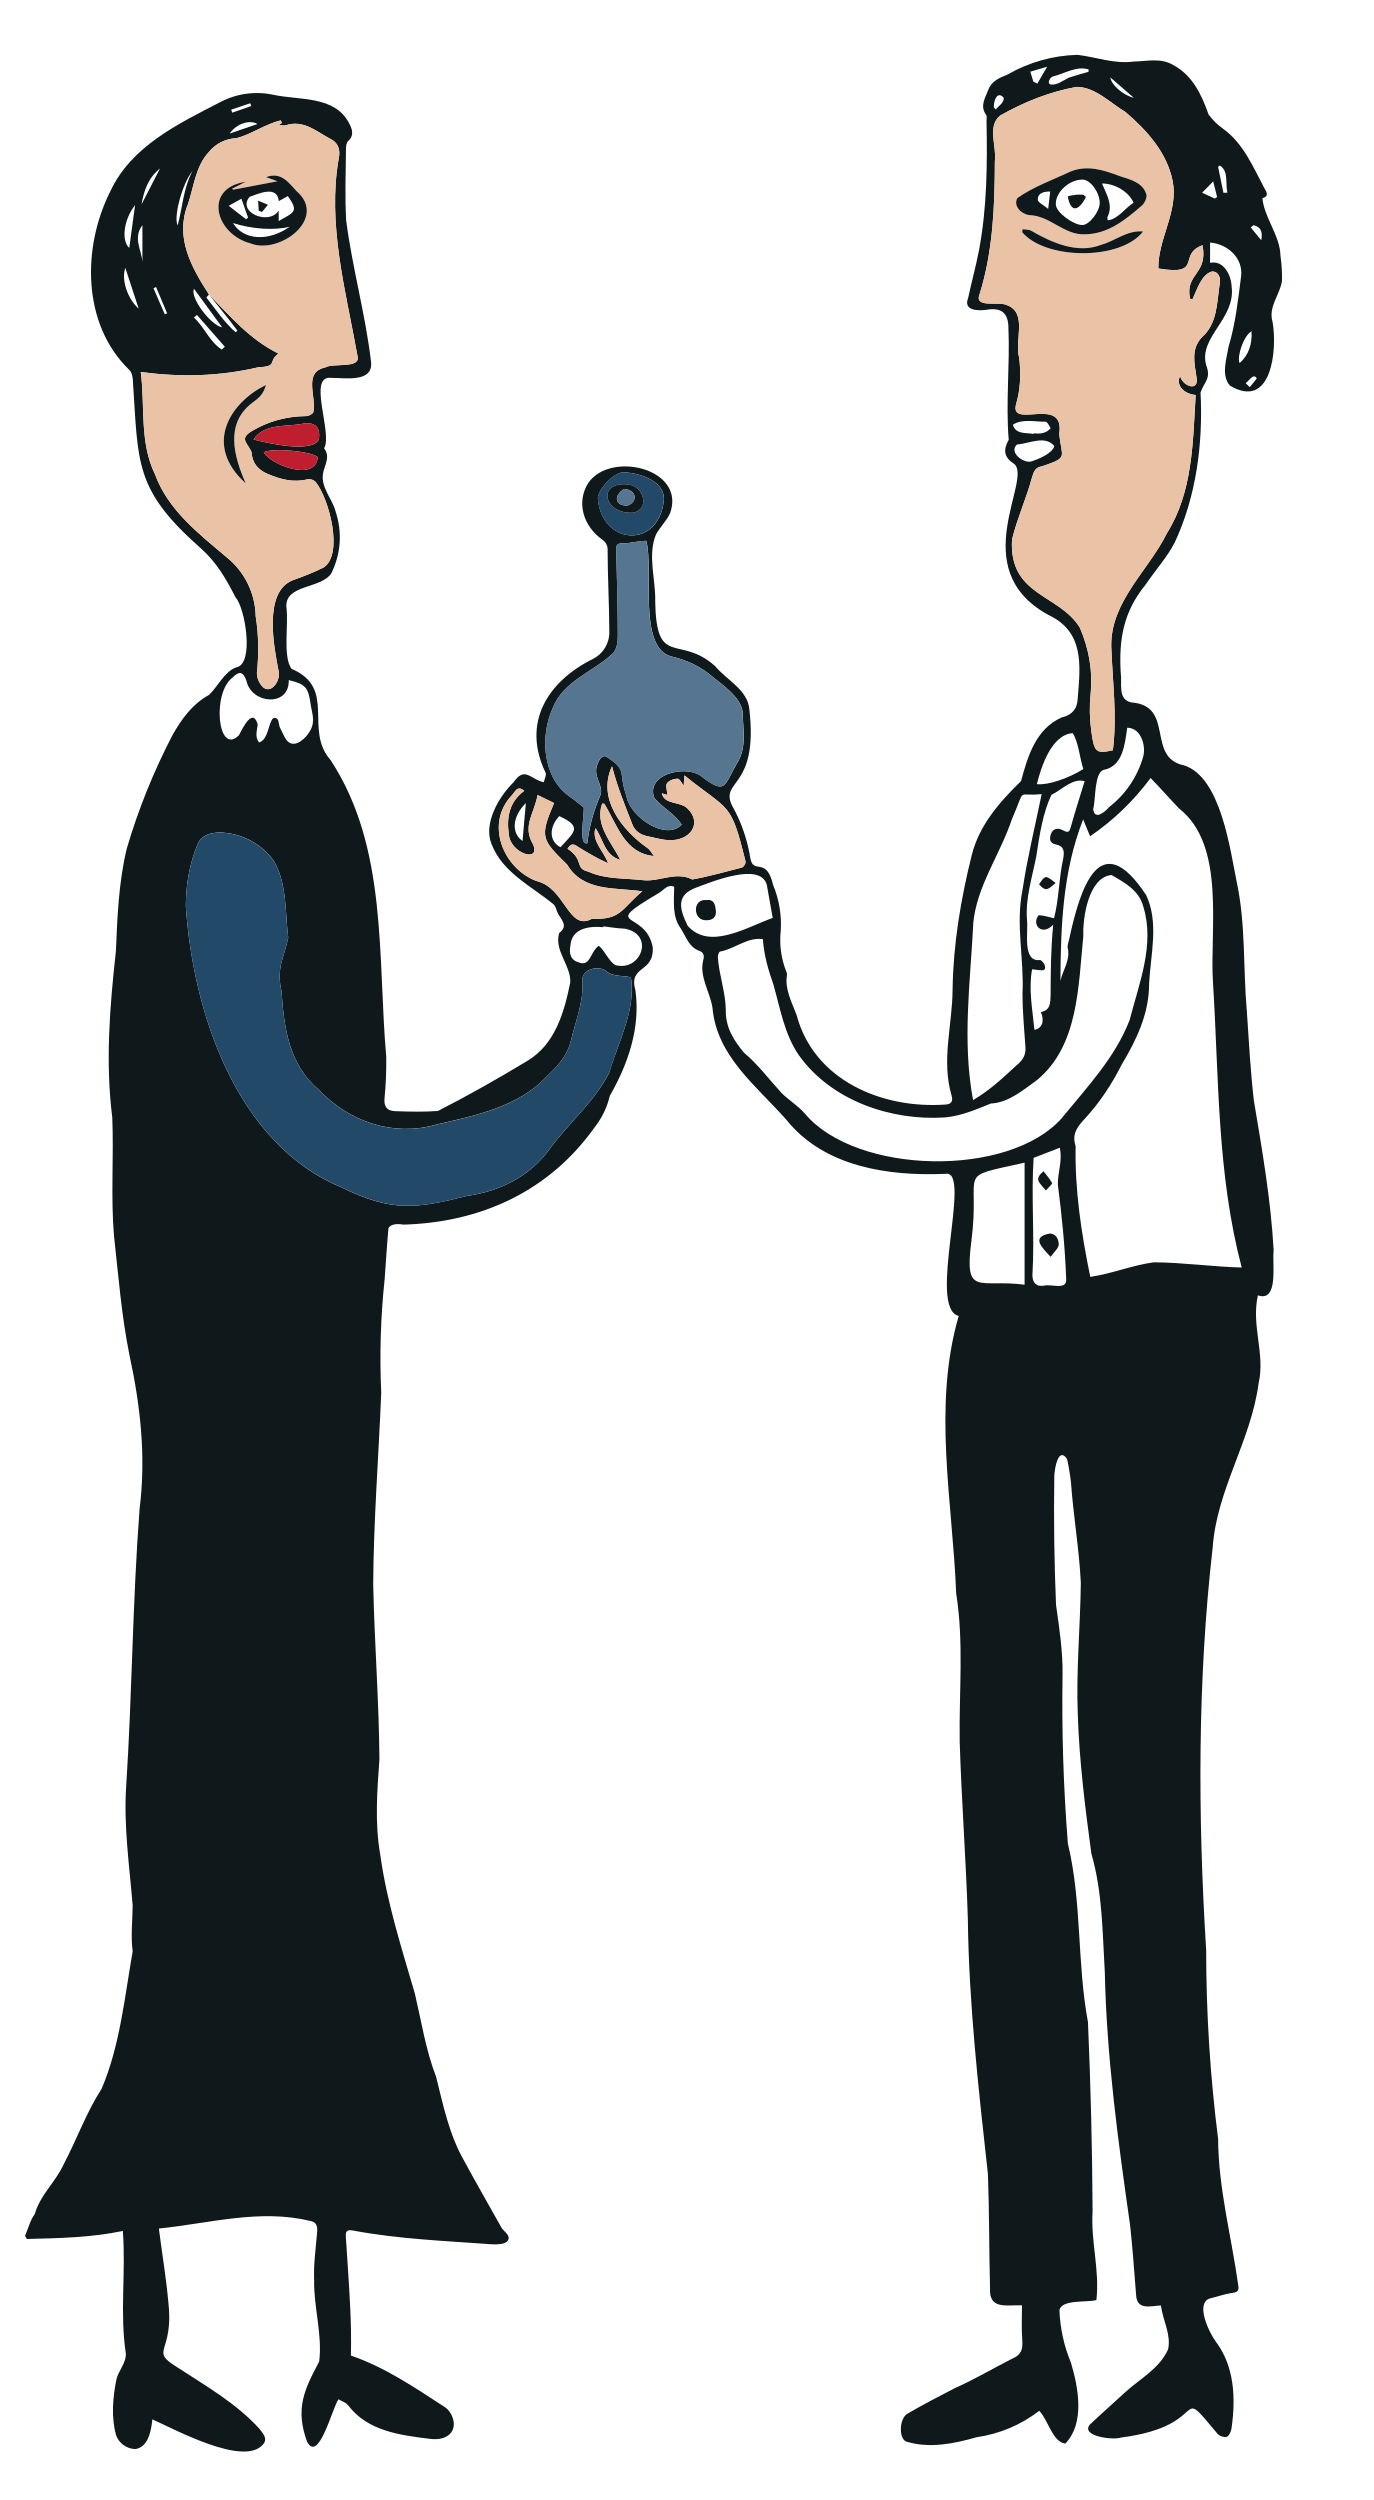
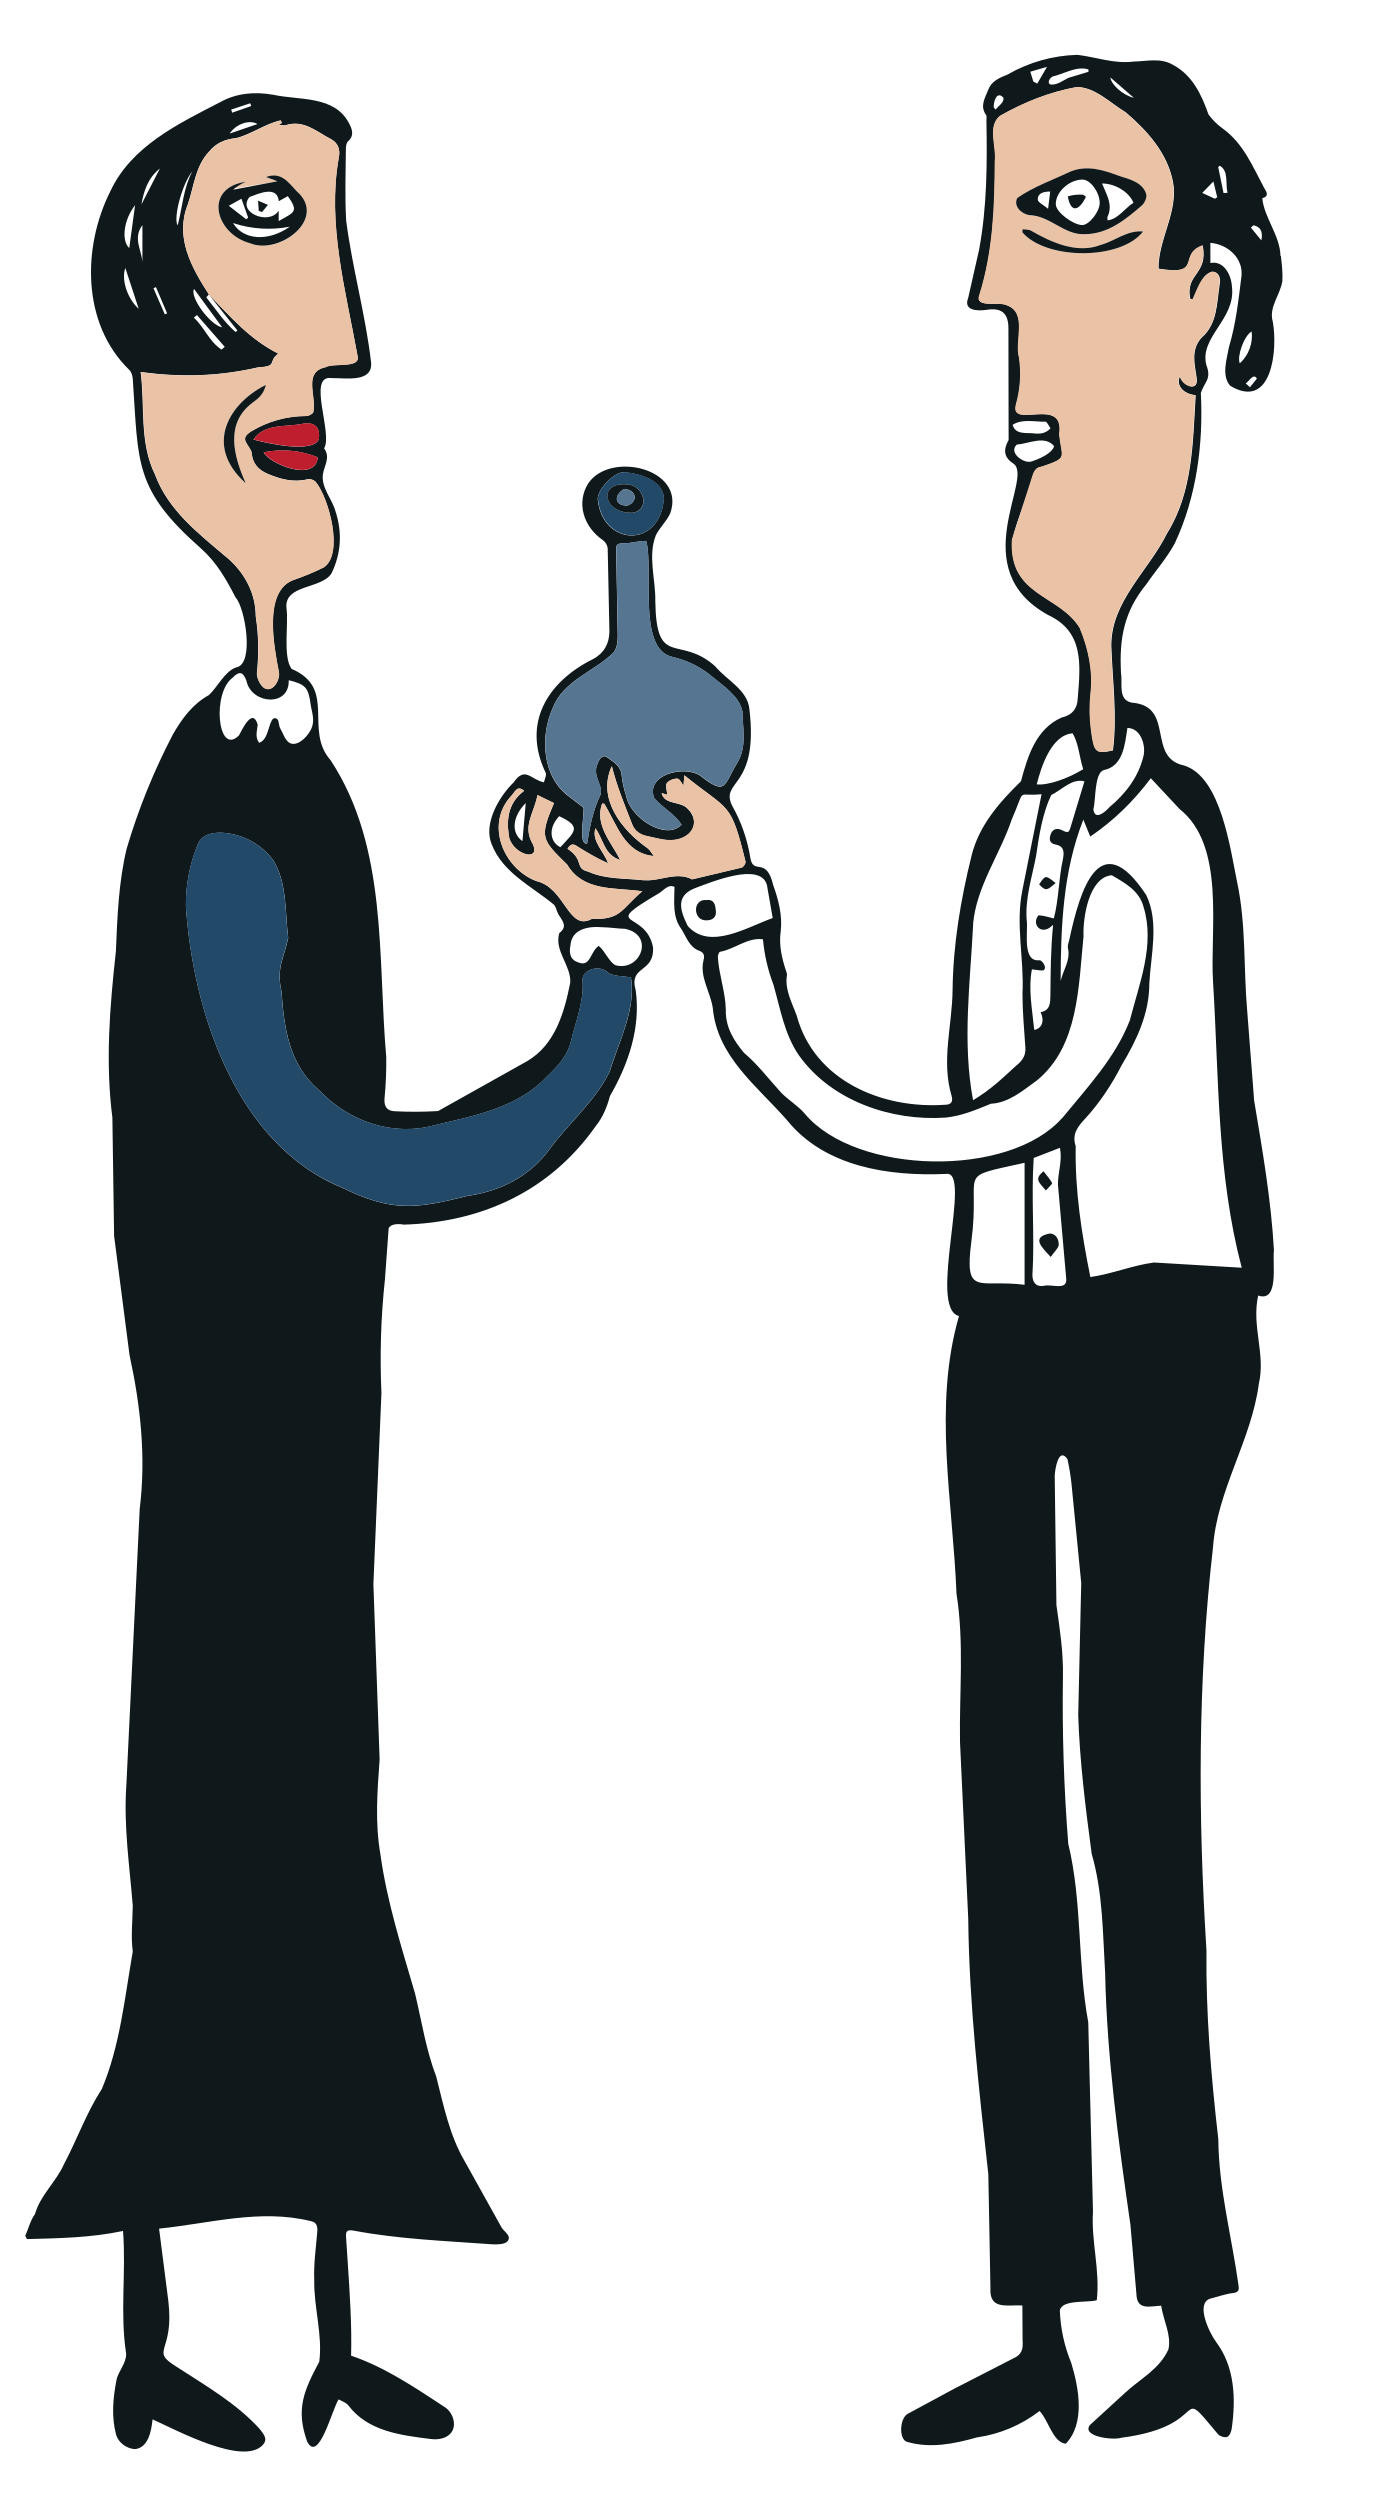
- <svg xmlns="http://www.w3.org/2000/svg" id="objects" viewBox="0 0 13.675 24.893">
-   <defs>
-     <style>.cls-1{fill:#eac3a7}.cls-2{fill:#be1e2d}.cls-3{fill:#234968}.cls-4{fill:#0f181b}.cls-5{fill:#567591}</style>
-   </defs>
-   <g id="iDyCHW.tif">
-     <path class="cls-4" d="M12.75 2.548c-.004-.203-.163-.382-.18-.575.078-.019.032-.075.02-.099-.115-.213-.206-.444-.414-.594a.62.62 0 0 1-.142-.14c-.069-.196-.16-.391-.353-.493-.124-.074-.263-.036-.394-.034-.192.026-.371-.045-.559-.067a1.47 1.47 0 0 0-.695.196c-.08.033-.16.064-.192.152-.03.08-.087.16-.022.25.01.013.004.038.004.058.008.43.006.859-.074 1.284-.03.162-.075.32-.109.481-.049.124.09.13.18.118.15-.026.221.03.221.181.016.37-.028.748.003 1.113-.058.102-.046.175.05.237.202.144-.492 1.045.341 1.505.362.168.324.497.296.833q-.005.155-.16.19c-.257.114-.338.387-.404.633-.214.209-.418.44-.492.741-.109.44-.184.885-.19 1.34-.003.353-.113.702-.01 1.05.018.063-.008.087-.059.09-.627.046-1.308-.237-1.483-.887-.047-.131-.121-.256-.097-.405.002-.013-.005-.027-.01-.04a.846.846 0 0 1-.052-.398 1.015 1.015 0 0 0-.076-.456c-.067-.289-.194-.1-.226-.263a1.573 1.573 0 0 0-.186-.534c-.114-.253.268-.163.175-.955-.017-.192-.228-.29-.341-.428-.358-.319-.585.027-.596-.645.006-.218-.078-.455.007-.663.04-.076.108-.138.142-.216.157-.444-.596-.622-.816-.298-.123.195-.047.435.146.567a.12.12 0 0 1 .047.08c0 .277.016.554.017.831a.295.295 0 0 1-.163.273c-.456.227-.71.64-.471 1.134.01.024-.012.062-.018.094-.137-.029-.187-.164-.303.002-.143.139-.303.411-.217.615.11.284.393.414.616.598.024.02.029.062.045.093.034.063.106.122.012.193-.053.177.119.322.11.493-.06.298-.151.618-.43.782-.287.174-.591.346-.887.497-.142.011-.286.007-.429.002-.077-.003-.112-.044-.103-.13a3.75 3.75 0 0 0 .017-.41c-.088-.988.018-2.085-.554-2.955-.27-.306.066-.715-.39-.91-.088-.124-.027-.45-.05-.61-.02-.234.347-.182.448-.342.097-.2.109-.41.04-.62-.034-.122-.142-.23-.125-.364.012-.087.08-.17.012-.26.09-.144-.174-.736.075-.7.131-.002.412.05.393-.156-.055-.474-.187-.939-.248-1.41-.014-.239-.004-.478-.002-.717 0-.025.005-.06.021-.075.067-.061.038-.126.007-.184-.146-.27-.492-.221-.75-.277a.782.782 0 0 0-.532.074c-.416.215-.882.437-1.091.884-.282.558-.286 1.322.187 1.781.021.018.032.058.035.09.057.84.009 1.097.678 1.687.154.136.254.307.345.488.096.101.19.666.008.697-.116.038-.187.197-.273.275-.165.091-.269.237-.358.391a6.32 6.32 0 0 0-.46 1.139c-.08.332-.094.68-.108 1.021-.061.554-.106 1.102-.036 1.657.016.392-.016.786.017 1.177.044.397.075.796.154 1.188.11.506.166 1.015.101 1.53-.07.917-.074 1.836-.133 2.753-.028.402.032.8.064 1.198-.002.152-.02.306 0 .456-.08.456-.127.942-.309 1.368-.153.236-.246.503-.378.752-.079.176-.235.306-.288.496-.047.063-.065.146-.097.217l.018.031c.322-.008.644-.014.956-.08.032.41-.032.814.03 1.221.005.095-.08.177-.096.267-.034.179-.05.36-.003.541a.21.21 0 0 0 .193.143c.128-.018.158-.178.17-.296.229.102.911.474 1.102.25.05-.059 0-.108-.034-.154-.23-.255-.538-.43-.824-.617-.281-.174-.023-.13-.086-.659-.022-.24-.063-.48-.093-.72.509-.052 1.006-.198 1.51-.075.059.01.07.053.066.108-.013.16-.037.322-.03.482-.005.269.084.545.05.81-.154.288-.237.472-.122.794.115.227.252-.33.314-.419.029.018.075.031.098.062.195.256.519.296.813.332.177.024.28-.08.221-.224a.204.204 0 0 0-.07-.09c-.296-.193-.604-.402-.938-.515.008-.31-.013-.611-.033-.919a42.32 42.32 0 0 0-.017-.257c-.004-.057.003-.083.077-.068.454.085.917.102 1.377.136.052.003.128 0 .154-.031.044-.055-.036-.093-.061-.139-.122-.22-.249-.437-.368-.659-.15-.26-.209-.553-.281-.84-.103-.266-.146-.55-.211-.827-.133-.457-.28-.912-.345-1.386-.055-.313-.031-.63-.008-.945-.004-.583-.05-1.165-.062-1.747.004-.635.054-1.269.08-1.903a7.44 7.44 0 0 1 .034-1.132c.013-.17.022-.339.038-.508.02-.045.1-.047.147-.036.781-.022 1.46-.336 1.914-.98a.793.793 0 0 0 .143-.303c.182-.316.307-.68.255-1.05-.072-.255.19-.167.172-.432-.074-.376-.542-.18.058-.535.05-.029.092-.095.156-.064-.001.15-.023.292.066.416.053.08.078.184.185.222.038.014.053.042.038.094-.041.162.068.316.092.471.043.486.437.777.738 1.119.376.468 1.015.561 1.584.536.268-.046-.188 1.338.13 1.415-.262.902-.061 1.845-.025 2.764.078.49.027.985.035 1.478.018.587.063 1.174.081 1.76.01.853.107 1.699.2 2.544.014.377.011.756.021 1.133-.013.221.167.166.318.173 0 .122-.006.235.003.347.006.087-.007.144-.097.182-.193.098-.381.21-.58.298-.157.081-.314.163-.467.252-.083.048-.088.257-.006.279.23.068.468.02.695-.045a1.33 1.33 0 0 0 .624-.263c.09.091.13.31.26.326.196-.204.13-.556.056-.804a1.51 1.51 0 0 1-.115-.523c.021-.112.274-.075.368-.102.034-.3-.057-.582-.038-.882a49.288 49.288 0 0 0-.046-1.886c-.11-.589-.059-1.192-.2-1.777a17.71 17.71 0 0 1-.053-1.674c.004-.237-.032-.47-.065-.703a22.476 22.476 0 0 1-.017-1.285c.002-.065.038-.297.127-.168.017.077.03.156.039.235.024.334.082.666.098.998-.005.439-.048.878-.03 1.317.015.462.073.922.135 1.38.112.386.11.788.134 1.186.018.842.132 1.676.251 2.509.026.23.041.463.06.694.006.16.138.116.247.11.022.154.104.292.072.437-.09.198-.284.294-.434.433-.115.107-.233.21-.348.319-.085.115.235.154.314.126.92-.118.517-.567.964-.033.02.02.066.034.09.025.022-.01.04-.051.045-.081.044-.3.03-.62-.156-.866-.065-.087-.208-.382-.059-.43.077-.018.152-.046.229-.056.059-.007.06-.037.053-.078-.068-.486-.197-.961-.2-1.454a14.946 14.946 0 0 1-.119-1.88c-.083-1.337-.087-2.68.065-4.01.04-.574.382-1.064.457-1.633.068-.296-.075-.572-.007-.877.211.072.14-.317.157-.449-.028-.501-.114-.996-.197-1.49-.034-.295-.05-.593-.07-.89-.038-.428-.01-.862-.1-1.284-.067-.325-.158-1.047-.525-1.164-.382-.078-.086-.594-.526-.627-.14-.03-.088-.193-.105-.297-.019-.342.03-.61.252-.881.094-.139.208-.265.285-.412.216-.462.284-.988.258-1.495.038-.112.108-.137.056-.274-.077-.277.293-.46.254-.778-.005-.126-.084-.268-.215-.24v-.202c.18.015.33.159.309.335-.03.236-.056.473-.125.703-.02.12-.076.283.013.386.415.249.475-.355.425-.635-.045-.148.074-.268.094-.408a1.502 1.502 0 0 0-.015-.248ZM11.29.974c-.106-.024-.226-.13-.234-.203l.234.203Zm-.808-.212c.117-.028.236-.108.357-.071v.024c-.067.02-.134.037-.2.06-.057.028-.108.073-.178.067-.041-.018-.003-.07.02-.08Zm-.055-.098-.098.169-.04-.021-.03-.098.168-.05Zm-.434.308c.01.048-.052.084-.078.118l-.019-.02c-.004-.057.03-.172.097-.098Zm.092 3.257c.095-.062.219-.028.326-.03.019 0 .034.042.051.065-.047.052-.103.058-.17.05v.007c-.08-.015-.177.007-.207-.092Zm.04.197c.123-.008.279-.096.373.015-.02.076-.16.131-.226.153-.076.025-.232-.088-.146-.168Zm.556 2.874c.06.095.067.237.106.358-.154.095-.356.163-.463.15.044-.176.146-.492.357-.508Zm-.171 1.107c.084.018.091.065.076.146-.043.19-.041.404-.091.59-.06-.013-.106-.029-.153-.03-.074.09.03.215.145.094-.025.262-.024.457-.026.705-.003.07 0 .149-.097.165.04.09.012.164-.064.177-.02-.205-.06-.41-.023-.603.044.005.079.012.112.01.047-.023-.01-.099-.033-.102-.182.024-.114-.293-.13-.4-.017-.22.053-.425.093-.636.03-.2.065-.43.15-.608.114-.058.21-.168.331-.137-.047.155-.094.3-.135.446-.018.066-.026.072-.088.04-.051-.025-.096-.01-.114.044-.013.041-.014.086.047.1Zm-.82.793c.033-.374.268-.69.385-1.041.146-.334.037-.224.297-.252-.065.319-.143.635-.191.956-.07.343.018.688 0 1.03 0 .18.018.36.03.54.004.08-.034.131-.094.179-.141.13-.255.239-.428.342-.109-.58-.028-1.17.002-1.754ZM5.953 4.96c.004-.094.168-.263.26-.258.187.012.424.102.396.294-.064.48-.622.424-.656-.035Zm-.448 2.087c.107-.27.405-.357.6-.544.036-.038.047-.11.047-.168 0-.27-.008-.542-.015-.813-.003-.113-.006-.112.112-.114.066-.008.114-.021.186-.023.078.275-.089 1.065.252 1.152.153.035.291.1.41.203.11.09.271.198.297.342.003.167.044.34-.044.5-.146.241-.112.346-.38.138-.162-.102-.544-.006-.454.227.08.094.206.16.272.264-.157.165-.513-.073-.55-.283a.95.95 0 0 1-.046-.207c-.007-.097-.084-.135-.143-.18-.044-.034-.079.013-.095.058-.061.13.055.208.027.314a1.684 1.684 0 0 0-.133.484c-.09.02-.03-.264-.035-.356-.036-.028-.086-.073-.142-.11-.271-.191-.295-.601-.166-.884Zm.076 1.389c-.112-.056-.118-.198-.012-.31.232.107.152.156.012.31Zm-.345-.44-.033.378c-.113-.078-.104-.241.033-.378ZM2.492 1.028l.01.028-.19.066-.01-.03.19-.064Zm.072.207-.277.095c.065-.097.197-.142.277-.095Zm-.647.467c-.09.168-.1.358-.147.542-.046-.072.043-.416.147-.542Zm-.324-.024-.184.358c.024-.136.065-.264.184-.358Zm.071 1.442a.683.683 0 0 0-.023.01l-.113-.26.026-.012.11.262Zm-.246-.879v.371c-.006-.122-.098-.24 0-.37Zm-.073-.199-.058.427c-.082-.075-.054-.285.058-.427Zm-.097.625.133.407c-.114-.102-.175-.293-.133-.407Zm1.01 2.883c-.281-.238-.582-.468-.715-.827-.156-.323-.097-.676-.142-1.019.403.054.782.044 1.172-.047.2-.009.09-.058.2-.136-.289-.144-.474-.365-.692-.588.094.12.193.236.283.36l-.018.015c-.114-.099-.197-.226-.29-.344-.002-.003.015-.02.024-.03l-.002-.003.003.002c-.175-.271-.342-.57-.21-.9.06-.177.075-.375.209-.52a.371.371 0 0 1 .272-.137c.148-.035.289-.142.444-.177l.011.025-.03.02c.027.002.049.01.066.004.183-.06.31.065.452.138.073.037.095.107.079.185-.118.661.07 1.327.186 1.975.033.128-.24.066-.32.112-.225.049-.088.285-.12.445-.002.016-.044.04-.069.04-.197.002-.378.05-.548.152-.127.079-.03.12.002.21.005.1.06.172.16.214.13.055.259.09.401.053.023-.006.064.01.079.03.13.162.278.712.08.847-.1.051-.205.091-.31.129-.296.116-.188.664-.14.909.02.08-.067.228-.155.157a.202.202 0 0 1-.062-.147c.02-.188.017-.373-.012-.56a.774.774 0 0 0-.287-.586Zm-.326-2.674.28.383c-.114-.019-.324-.3-.28-.383Zm.307.577c-.01.01-.021.018-.032.027-.123-.08-.171-.223-.276-.318l.03-.026.278.317Zm.285.923c.116-.17.335-.12.51-.161.112-.008.156.045.142.158-.064.145-.519.038-.652.003Zm.64.177c-.023.255-.481.066-.538-.05.096-.047.482-.008.539.05Zm-.845 2.19c.067-.066.103-.053.135.036.05.234.43.263.421-.007.169.04.195.076.217.234.012.088.05.17 0 .263-.05.094-.15.169-.215.123-.042-.03-.06-.093-.087-.142-.021-.036-.003-.112-.068-.1-.053.045-.046.214-.143.243-.043-.058-.02-.117-.013-.18-.05-.174-.151.04-.187.108-.213.212-.271-.429-.06-.577Zm3.75 3.932c-.145.293-.411.51-.602.774-.2.27-.49.412-.816.459-.522.132-.753.157-1.249-.084C2.35 11.39 1.92 10.07 1.85 9.02c.002-.21.035-.42.12-.619.042-.098.162-.125.295-.106a.684.684 0 0 1 .455.267c.14.224.118.52.15.776-.043.204-.12.298-.067.531.025.363.073.73.372.983.3.316.745.47 1.171.345.391-.091.82-.176 1.102-.483.106-.1.203-.206.236-.35.046-.194.126-.382.116-.587-.025-.124.17-.18.25-.096.058.04.149.034.232.049.051.326-.122.637-.214.944Zm.06-1.065c-.065-.033-.104-.142-.167-.193-.088.063-.082.214-.202.165-.074-.022-.097-.079-.08-.17.014-.16.167-.194.327-.18l.001-.008c.071.008.142.021.214.023.303.059.158.43-.093.363Zm-.238-.46c-.234.125-.262-.314-.551-.378-.329-.126-.512-.566-.246-.85.037-.04.056-.106.126-.047-.148.109-.178.262-.153.433.014.191.32.286.241.1-.109-.183.009-.3.045-.492l.164.08c-.146.342-.123.363.13.613.162.273.476.226.748.266-.214.181-.206.283-.504.275Zm.521-.385c-.186-.022-.38-.007-.554-.086-.142-.034-.035-.113-.207-.228.027-.042.052-.06.104-.019.1.061.19.115.3.164-.042-.122-.167-.222-.126-.35.08.114.09.27.248.317-.09-.18-.256-.348-.181-.561h.02c.13.209.202.495.496.522-.027-.034-.041-.065-.065-.08-.255-.179-.503-.494-.353-.814.054.21.125.378.201.574.028.077.088.11.16.124.104.02.204.059.315.024.145-.045.191-.185.082-.295-.068-.082-.235-.037-.262-.158l.056.017c-.003-.045-.021-.094-.005-.116.02-.028.07-.047.107-.046.022.001.042.048.06.07l.007-.103c.454.365.46.253.609.858.003.019-.02.056-.039.06-.161.04-.331.09-.492.118-.163-.082-.32.022-.481.008Zm.436.454c-.086-.172-.116-.308.084-.381.15-.055.636-.259.703-.029l.059.331c-.256.091-.629.325-.846.079Zm3.354 3.573c-.455-.059-.602.127-.53-.432.095-.733-.176-.626.53-.783v1.215Zm.19.01c-.087.012-.112-.044-.112-.106.024-.391-.014-.775.012-1.167l.261-.101c.027.133-.02.237-.02.365.04.312.072.626.083.942.009.12-.155.043-.225.068Zm.182-1.67c-.526.597-2.049.567-2.56-.044-.067-.078-.16-.133-.233-.206-.122-.133-.236-.286-.373-.4-.1-.12-.187-.254-.181-.43-.003-.173-.068-.347-.079-.52-.002-.02.011-.055.022-.057.145-.026.274-.146.426-.124.012.164.052.3.105.452.068.239.109.492.252.702.322.454.92.659 1.463.621.163-.017.304-.079.45-.138.177-.009.32-.133.459-.233.416-.343.411-.937.462-1.435-.008-.182.053-.588.281-.607.132.076.274.153.316.314.117.376-.042.764-.136 1.13-.144.373-.426.671-.674.974ZM11.74 8.05c.47.368.303 1.209.338 1.735.06.955.039 1.898.286 2.836-.296-.008-.58-.05-.874-.052-.215.028-.41.112-.634.145-.09-.44-.154-.862-.146-1.303-.04-.122.02-.194.09-.27.15-.162.269-.343.368-.539.149-.249.275-.511.274-.81.015-.29.1-.606-.03-.88-.465-.706-.66-.053-.766.44-.006.03-.02.061-.014.088.027.12-.048.217-.073.326.003-.546.023-1.09.226-1.607l.069.168c.233-.159.427-.346.603-.58.102.105.188.204.283.303Zm-.516-.804c.138.002.187.178.16.285a.969.969 0 0 1-.34.505c-.042.05-.147.136-.159.02.027-.093.008-.359.104-.39.195-.036.212-.264.235-.42Zm.847-4.543c.064 0 .087.064.074.125-.029.188-.022.397-.181.533-.108.12-.069.261-.05.396.028.153-.144.084-.163-.014-.044.084.025.177.155.19-.029.468-.028.962-.285 1.373-.185.376-.564.683-.556 1.13.012.342.06.694.016 1.034-.169.038-.187.02-.215-.193a1.532 1.532 0 0 1-.006-.373 1.309 1.309 0 0 0-.108-.655c-.207-.337-.708-.314-.675-.878.05-.207.143-.41.199-.616.016-.058.033-.104.1-.112.268-.092.195-.082.171-.323.06-.388-.494-.042-.43-.293.045-.153.05-.307.031-.466-.05-.17.091-.453-.13-.526-.073-.034-.316.033-.266-.1.136-.431.153-.882.154-1.331.02-.145-.079-.348.052-.453.237-.135.492-.237.761-.286.183-.001.337.16.488.25.215.184.413.405.47.688.059.3-.146.571-.143.87.451.076.187-.14.44-.232.056.295-.176.277-.125.532l.025.007c.045-.094.088-.251.197-.278Zm.025-.726-.126-.058.11-.113.039.156a.445.445 0 0 1-.023.015Zm.086-.057-.053-.258.015-.014c.094.052.054.18.078.27l-.04.002Zm.28 1.38c.006.128-.027.233-.119.316-.03-.066.042-.277.119-.317Zm-.018.555-.041-.04c.036-.022.077-.105.111-.047-.022.03-.046.058-.07.087Zm.115-1.462-.105-.128.027-.023c.063.015.096.053.078.15Z" />
-     <path class="cls-3" d="M6.068 10.675c-.144.293-.41.51-.601.773-.2.271-.49.412-.816.46-.522.132-.754.156-1.249-.085C2.35 11.39 1.92 10.07 1.85 9.021c.002-.21.035-.42.12-.62.042-.097.162-.124.295-.105a.684.684 0 0 1 .455.267c.14.224.118.52.15.776-.043.204-.12.298-.067.53.025.364.073.731.372.984.3.316.745.47 1.171.345.391-.091.82-.176 1.102-.484.106-.1.202-.205.236-.349.046-.194.126-.382.116-.588-.025-.123.17-.18.25-.095.058.04.148.033.232.049.05.326-.122.637-.214.944Z" />
-     <path class="cls-2" d="M3.165 4.553c-.024.255-.482.066-.54-.05.097-.047.483-.008.54.05ZM3.176 4.372c-.064.145-.519.039-.652.004.116-.17.335-.12.51-.161.112-.009.156.045.142.157Z" />
-     <path class="cls-3" d="M6.212 4.702c-.092-.005-.256.163-.26.259.034.459.592.514.656.035.028-.193-.21-.282-.396-.294Zm.091.403c-.294.017-.363-.313-.051-.281.165.017.22.25.051.281Z" />
-     <path class="cls-5" d="M7.349 7.582c-.146.241-.112.346-.38.138-.162-.102-.544-.006-.454.227.08.094.206.16.272.263-.157.166-.513-.073-.55-.282a.95.95 0 0 1-.046-.208c-.007-.096-.084-.134-.143-.18-.044-.034-.08.014-.095.058-.061.13.055.209.027.315a1.684 1.684 0 0 0-.133.484c-.09.019-.03-.265-.035-.356-.036-.028-.086-.073-.142-.11-.271-.191-.295-.601-.166-.884.107-.27.405-.357.6-.544.036-.038.047-.11.047-.168 0-.27-.008-.542-.015-.813-.003-.113-.006-.112.112-.114.066-.008.114-.022.186-.024.078.276-.089 1.066.252 1.153.153.035.291.1.41.203.11.09.27.198.297.342.003.167.044.34-.044.5Z" />
-     <path class="cls-1" d="M12.071 2.704c-.109.026-.153.183-.198.278l-.024-.008c-.05-.255.181-.237.124-.531-.252.092.012.307-.44.231-.002-.299.203-.57.143-.87-.056-.283-.254-.504-.47-.687-.15-.09-.304-.252-.487-.251-.269.049-.524.15-.762.286-.13.105-.031.308-.051.453-.002.45-.018.9-.154 1.332-.05.132.193.065.266.099.221.073.08.357.13.526.02.159.013.314-.032.466-.063.251.49-.095.431.293.023.24.097.232-.172.323-.067.008-.083.054-.1.112-.055.207-.148.409-.198.616-.034.564.468.541.675.878.087.207.133.432.108.655-.014.128-.01.249.006.373.028.214.046.231.215.193.044-.34-.004-.692-.016-1.034-.008-.447.37-.754.556-1.13.257-.411.256-.905.284-1.373-.13-.013-.198-.106-.154-.19.018.098.19.167.163.014-.019-.135-.058-.276.05-.396.158-.136.152-.345.18-.533.013-.06-.01-.124-.073-.125Zm-1.893-.392.004-.03c.03.005.065.002.088.017.204.118.458.23.69.14.146-.04.263-.149.422-.134-.223.29-.97.284-1.204.007Zm1.187-.26c-.162.14-.334.279-.564.281-.207.01-.343-.184-.553-.19-.086-.014-.16-.097-.118-.171.155-.11.357-.183.532-.265.166-.066.327-.013.485.046.105.032.235.065.267.183.008.033-.019.093-.049.115ZM3.24 3.658c.08-.046.353.016.32-.112-.116-.648-.304-1.314-.186-1.975.016-.078-.006-.148-.08-.186-.14-.073-.268-.197-.451-.137-.017.005-.039-.003-.066-.005l.03-.019-.011-.025c-.155.035-.296.141-.444.177a.371.371 0 0 0-.272.137c-.134.145-.148.343-.208.52-.133.33.034.629.209.9.218.223.404.444.691.588-.109.078 0 .127-.2.136-.389.09-.768.101-1.17.047.044.343-.015.696.141 1.018.133.36.434.59.716.828a.774.774 0 0 1 .287.587c.03.187.033.372.012.56a.202.202 0 0 0 .062.146c.088.072.176-.077.155-.157-.048-.244-.155-.792.14-.909.105-.037.21-.078.31-.128.198-.136.05-.686-.08-.848-.015-.02-.056-.036-.079-.03-.142.037-.272.002-.4-.052-.101-.042-.155-.114-.16-.214-.033-.09-.13-.132-.003-.21.17-.102.352-.15.549-.152.024 0 .067-.025.068-.04.033-.16-.104-.397.121-.445Zm-.731.356c-.27.206-.181.531-.062.798-.428-.384-.154-.804.2-.98-.026.097-.067.13-.138.182Zm-.02-1.592c-.346-.093-.468-.55-.042-.612l-.136.07a.105.105 0 0 1 .01.01l.442-.084-.114-.042c.151-.058.225.056.305.14.313.273-.177.639-.464.518ZM6.395 8.875c-.214.18-.206.283-.504.275-.234.125-.262-.314-.552-.378-.328-.127-.511-.567-.245-.85.037-.04.056-.106.126-.048-.148.11-.178.263-.154.434.015.19.322.286.242.1-.109-.183.009-.3.045-.492l.164.08c-.146.342-.123.363.13.613.162.272.476.225.748.266Z" />
-     <path class="cls-1" d="M7.424 8.579c.003.019-.02.056-.039.06-.161.04-.331.09-.492.118-.163-.082-.32.022-.481.008-.187-.022-.38-.007-.555-.086-.142-.034-.034-.114-.206-.228.026-.042.051-.06.104-.019.1.061.19.115.3.164-.043-.122-.167-.222-.126-.35.08.114.089.27.248.317-.09-.18-.256-.348-.182-.561h.022c.129.209.2.495.495.522-.027-.034-.042-.065-.066-.08-.255-.18-.503-.495-.352-.814.054.21.125.378.2.574.029.077.09.11.16.124.104.02.205.059.315.024.146-.045.192-.185.082-.295-.068-.082-.234-.037-.262-.158l.056.017c-.003-.045-.02-.094-.004-.116.02-.028.07-.047.106-.046.022 0 .042.048.06.07l.008-.103c.453.365.46.253.609.858Z" />
-     <path class="cls-4" d="M11.414 1.936c-.032-.118-.162-.15-.267-.183-.158-.06-.319-.112-.485-.046-.175.082-.377.155-.532.265-.042.074.032.157.118.17.21.006.346.2.553.191.23-.002.402-.142.564-.282.03-.022.058-.082.05-.115Zm-.978.143c-.044-.037-.103-.064-.103-.092 0-.066.06-.08.124-.08l-.02.172Zm.34.162c-.09-.002-.26-.125-.263-.205-.005-.12.13-.247.265-.248.078 0 .172.126.172.233 0 .086-.105.222-.175.22Zm.253-.047c0-.012-.006-.027 0-.036.057-.119-.012-.222-.056-.331.134 0 .27.087.314.192-.086.053-.154.164-.258.175Z" />
-     <path class="cls-4" d="M11.382 2.305c-.223.29-.97.284-1.204.007l.004-.03c.03.005.065.002.088.017.204.118.458.23.69.14.146-.04.263-.149.422-.134ZM2.954 1.904c-.08-.084-.154-.198-.305-.14l.114.041-.442.084a.118.118 0 0 0-.01-.01l.136-.069c-.426.062-.304.519.043.612.287.12.777-.245.464-.518Zm-.55.075.066.188-.02.016-.173-.134.127-.07Zm-.084.242c.186.06.412.076.566.036-.217.153-.464.134-.566-.036Zm.455-.02v-.104c-.097.152-.419.016-.29-.137.093-.033.275-.117.291.042.025-.013.049-.026.09-.05.112.158.063.16-.091.249ZM2.648 3.833c-.027.096-.068.128-.139.18-.27.207-.181.532-.062.8-.428-.385-.154-.805.2-.98ZM10.51 8.793c-.082.07-.095.086-.164.013.061-.093.065-.095.165-.013ZM7.034 8.962c.08-.01.088.053.094.105.007.063-.03.097-.094.096-.136.008-.143-.216 0-.201ZM10.462 12.515c-.092-.098-.198-.199-.006-.233.064.005.086.063.086.11 0 .034-.041.067-.08.123ZM10.414 11.854c-.073-.088-.117-.11-.024-.192.03.039.063.076.086.118.004.008-.03.037-.062.074ZM6.252 4.824c-.312-.032-.243.298.051.281.169-.03.114-.265-.051-.281Zm-.005.21c-.126.004-.14-.099-.033-.165.131.008.137.132.033.165Z" />
-     <path class="cls-5" d="M6.247 5.034c-.126.004-.14-.099-.033-.165.131.008.137.132.033.165Z" />
-     <path class="cls-4" d="M10.813 1.96c-.065.134-.15.172-.181-.005a.43.43 0 0 1 .155-.016l.026.021ZM2.576 2.099l-.006-.101.098.041-.059.072-.033-.013Z" />
+ <svg xmlns="http://www.w3.org/2000/svg" viewBox="0 0 13.675 24.893">
+   <path d="M12.75 2.548c-.004-.203-.164-.382-.181-.575.079-.019.033-.075.02-.099-.115-.213-.206-.444-.414-.594a.62.62 0 0 1-.142-.141c-.069-.196-.16-.391-.353-.493-.124-.074-.262-.035-.393-.033-.193.025-.372-.045-.559-.067a1.47 1.47 0 0 0-.695.196c-.081.033-.16.064-.193.152-.03.08-.086.159-.022.25.01.013.004.038.004.058.008.431.006.859-.073 1.285l-.109.481c-.049.124.089.13.179.118.15-.026.222.03.222.182l.002 1.113c-.057.102-.046.175.05.237.202.144-.491 1.045.342 1.505.362.168.323.497.296.833q-.006.155-.161.189c-.256.114-.338.387-.404.634-.214.209-.418.44-.492.741-.109.441-.184.886-.189 1.341-.004.352-.114.701-.01 1.05.018.063-.008.087-.059.089-.628.046-1.308-.237-1.483-.887-.047-.131-.121-.256-.097-.405.002-.012-.005-.027-.009-.04-.043-.13-.073-.259-.053-.398.018-.154-.023-.313-.075-.456-.067-.289-.194-.101-.226-.263-.03-.189-.091-.368-.186-.534-.114-.253.269-.164.175-.955-.017-.193-.229-.291-.341-.428-.358-.319-.585.027-.596-.645.005-.218-.078-.455.007-.663.04-.076.108-.139.142-.216.157-.444-.596-.622-.816-.298-.123.195-.048.435.146.567a.12.12 0 0 1 .047.08l.017.831c-.002.116-.05.212-.162.272-.457.227-.71.641-.472 1.134.01.025-.011.062-.018.094-.136-.029-.186-.164-.303.002-.143.139-.303.411-.217.615.111.284.393.414.616.598.024.02.029.062.045.093.034.063.105.122.012.193-.053.177.119.322.109.493-.059.299-.15.618-.429.782l-.887.497a3.88 3.88 0 0 1-.429.002c-.077-.002-.112-.044-.104-.13a3.75 3.75 0 0 0 .017-.409c-.087-.988.018-2.086-.554-2.956-.27-.305.067-.715-.389-.91-.089-.124-.027-.449-.051-.609-.019-.234.348-.183.449-.342.097-.2.108-.41.039-.62-.034-.123-.142-.231-.125-.365.012-.086.079-.169.012-.26.091-.144-.174-.736.075-.699.131-.003.412.05.393-.156-.055-.474-.187-.939-.248-1.411-.014-.238-.005-.477-.003-.716 0-.025.005-.06.022-.075.067-.061.038-.126.007-.184C3.327.95 2.981 1 2.723.944c-.187-.033-.367-.018-.532.074-.416.215-.882.437-1.091.884-.282.558-.286 1.322.187 1.781.021.018.032.058.035.089.058.841.009 1.098.678 1.688.154.136.253.308.345.488.096.101.191.666.008.697-.116.038-.187.198-.273.276-.165.091-.269.237-.358.391a6.32 6.32 0 0 0-.461 1.139c-.08.332-.093.681-.107 1.021-.061.554-.106 1.102-.035 1.657l.017 1.177.154 1.188c.11.506.165 1.015.101 1.531l-.133 2.753c-.028.402.032.799.064 1.198-.002.152-.02.306 0 .456-.08.456-.127.942-.308 1.368-.153.236-.246.503-.378.751-.078.176-.235.306-.288.496-.047.063-.065.146-.097.217l.018.031c.322-.008.644-.014.956-.081.032.412-.032.815.031 1.222.004.095-.081.177-.097.266-.034.179-.051.36-.003.541.02.075.106.143.193.143.128-.018.158-.178.17-.296.229.102.911.474 1.102.25.049-.059-.001-.108-.035-.154-.231-.255-.538-.431-.824-.617-.281-.174-.023-.13-.086-.659l-.092-.719c.508-.052 1.005-.199 1.51-.075.058.01.07.052.065.107-.013.161-.037.322-.03.482-.005.269.085.545.05.811-.153.288-.236.471-.121.794.115.227.252-.331.314-.419.029.017.075.031.098.062.194.255.518.295.813.332.176.024.279-.081.221-.225-.014-.034-.041-.069-.071-.089-.295-.194-.604-.403-.937-.515.008-.31-.013-.612-.033-.919l-.017-.258c-.004-.057.003-.082.077-.068.454.086.918.102 1.377.136.053.003.129.001.154-.031.044-.055-.036-.093-.061-.139l-.367-.659c-.151-.259-.209-.553-.282-.84-.102-.266-.145-.55-.211-.827-.133-.457-.28-.913-.345-1.386-.055-.314-.031-.631-.008-.945l-.062-1.747.08-1.903a7.44 7.44 0 0 1 .035-1.132l.037-.508c.02-.045.101-.047.148-.036.781-.022 1.46-.336 1.913-.98.072-.089.114-.194.143-.302.183-.316.307-.68.256-1.051-.072-.254.189-.166.172-.431-.075-.376-.542-.18.058-.535.05-.029.092-.095.156-.064-.001.149-.023.292.066.416.053.08.078.184.185.222.037.014.053.042.038.093-.041.162.068.316.092.472.043.486.438.776.738 1.118.376.468 1.015.562 1.585.537.268-.046-.188 1.338.129 1.415-.261.902-.061 1.845-.025 2.764.078.49.027.985.035 1.478l.082 1.76c.009.852.107 1.698.2 2.544l.021 1.133c-.013.221.167.165.318.173l.002.347c.007.087-.007.144-.096.182l-.581.298-.467.252c-.083.048-.088.257-.006.279.231.068.468.02.695-.044a1.33 1.33 0 0 0 .624-.263c.09.091.129.309.261.326.196-.204.13-.556.055-.804a1.51 1.51 0 0 1-.114-.523c.021-.112.274-.075.368-.102.034-.301-.057-.582-.038-.882l-.047-1.886c-.109-.589-.058-1.192-.199-1.777a17.71 17.71 0 0 1-.053-1.674c.004-.237-.032-.47-.065-.703l-.017-1.285c.002-.065.038-.296.127-.168a2.34 2.34 0 0 1 .039.235l.098.998-.03 1.317c.015.462.073.922.134 1.379.112.387.11.788.134 1.187.018.842.132 1.676.252 2.508l.06.695c.006.16.138.115.246.11.023.153.104.291.072.436-.09.199-.284.294-.434.434l-.348.319c-.085.115.234.154.314.126.921-.118.517-.567.964-.033.019.02.066.034.089.025s.041-.051.045-.081c.044-.3.03-.62-.156-.866-.065-.087-.207-.382-.058-.43.077-.019.152-.047.229-.056.059-.007.06-.038.053-.078-.068-.486-.197-.962-.201-1.454-.072-.626-.125-1.25-.118-1.881-.084-1.336-.088-2.679.065-4.01.041-.574.382-1.064.457-1.633.068-.296-.075-.572-.007-.876.211.071.14-.318.157-.449-.028-.501-.114-.996-.197-1.49l-.069-.89c-.038-.428-.01-.861-.1-1.284-.068-.325-.159-1.047-.526-1.164-.382-.078-.086-.594-.526-.627-.139-.03-.087-.192-.105-.297-.018-.342.03-.61.252-.881.094-.138.208-.265.285-.411.216-.462.284-.989.258-1.495.038-.112.108-.137.056-.274-.077-.277.292-.46.254-.778-.005-.126-.084-.268-.215-.241v-.201c.179.015.331.159.309.335-.029.236-.055.473-.124.703-.021.119-.077.283.012.385.415.249.475-.355.425-.635-.044-.148.074-.268.095-.408.004-.082-.005-.166-.015-.248zM11.29.974c-.106-.024-.226-.13-.234-.203l.234.203zm-.809-.212c.117-.027.236-.107.357-.071v.024l-.199.06c-.057.028-.109.072-.178.067-.042-.017-.004-.069.02-.08zm-.055-.098l-.098.169-.039-.021-.03-.098.168-.049zm-.435.309c.01.048-.052.083-.077.118l-.019-.021c-.004-.056.03-.171.096-.097zm.092 3.257c.095-.062.219-.029.326-.031.018.001.034.043.051.066-.047.051-.103.058-.169.05-.082-.008-.178.014-.208-.084zm.041.197c.122-.009.278-.096.372.015-.02.076-.159.132-.226.153-.076.025-.232-.088-.146-.168zm.555 2.874c.061.095.067.237.107.358-.154.095-.356.164-.463.151.044-.176.146-.492.357-.508zm-.171 1.107c.084.018.091.065.076.146-.043.191-.041.405-.091.591-.059-.014-.106-.03-.153-.031-.074.09.031.214.146.094-.025.262-.024.457-.027.705-.002.07 0 .149-.097.165.041.089.012.164-.064.177-.02-.205-.061-.409-.023-.603.044.005.078.012.112.011.047-.024-.01-.1-.034-.102-.181.024-.113-.293-.13-.4-.017-.219.053-.425.093-.636.029-.201.065-.43.151-.608.113-.058.209-.169.331-.137l-.135.446c-.019.066-.026.072-.089.04-.051-.025-.095-.011-.113.044-.014.041-.015.086.047.099zm-.819.793c.033-.374.267-.69.385-1.041.146-.334.036-.224.297-.252l-.191.956c-.07.343.019.688.001 1.029 0 .18.017.36.029.54.005.08-.033.132-.093.179-.141.13-.254.239-.428.343-.109-.579-.028-1.17.001-1.754zM5.952 4.961c.004-.095.167-.264.259-.258.187.012.424.101.396.294-.064.479-.622.424-.656-.035zm-.448 2.087c.107-.271.404-.357.6-.545.036-.037.047-.11.047-.167l-.015-.813c-.003-.113-.006-.112.112-.114.066-.008.114-.021.186-.023.077.276-.089 1.065.252 1.153.153.035.291.1.41.203.11.09.27.198.296.342.003.167.045.341-.044.5-.146.241-.112.346-.38.137-.161-.102-.543-.006-.454.227.081.094.207.16.272.264-.157.165-.513-.073-.55-.283a.95.95 0 0 1-.046-.207c-.007-.097-.084-.135-.143-.18-.044-.034-.079.014-.095.058-.061.13.055.209.027.314-.075.154-.106.316-.133.485-.09.019-.03-.265-.035-.356l-.142-.109c-.271-.192-.295-.602-.165-.885zm.076 1.388c-.112-.056-.118-.198-.012-.309.231.107.152.155.012.309zm-.345-.44l-.033.379c-.113-.078-.104-.242.033-.379zM2.492 1.028l.009.028-.189.066-.01-.031.191-.063zm.072.207l-.277.095c.064-.097.197-.142.277-.095zm-.647.467c-.091.169-.1.358-.148.543-.046-.072.044-.416.148-.542zm-.325-.024l-.184.358c.024-.135.065-.264.184-.358zm.072 1.442l-.023.01-.113-.26.025-.011.111.261zm-.246-.878v.371c-.006-.122-.098-.241 0-.371zm-.073-.199l-.058.427c-.082-.075-.054-.285.058-.427zm-.097.625l.133.407c-.114-.102-.175-.293-.133-.407zm1.01 2.883c-.282-.239-.583-.468-.716-.828-.157-.322-.097-.676-.142-1.019.403.054.782.044 1.172-.047.199-.009.09-.058.199-.136-.288-.144-.473-.365-.691-.588h0l.284.358-.018.015c-.115-.099-.197-.226-.291-.344-.002-.002.016-.02.025-.03h0c-.175-.271-.342-.571-.209-.9.06-.178.074-.376.208-.52.068-.086.157-.125.272-.137.148-.036.289-.143.444-.177l.011.025-.03.019c.027.002.049.01.066.005.183-.06.31.065.452.137.073.038.096.108.079.185-.118.661.07 1.327.187 1.975.032.128-.24.065-.32.112-.226.049-.088.285-.121.445-.001.016-.044.041-.068.041a1.06 1.06 0 0 0-.548.151c-.127.079-.03.12.002.211.005.1.059.172.16.214.129.054.259.089.401.053.023-.006.064.01.079.03.13.162.278.712.08.847-.099.051-.205.091-.31.129-.295.117-.187.664-.14.909.021.08-.067.228-.155.157-.036-.034-.067-.099-.062-.146.02-.188.017-.373-.012-.559 0-.234-.114-.44-.287-.587zm-.326-2.674l.28.382c-.115-.018-.325-.299-.28-.382zm.306.577l-.032.027c-.123-.079-.171-.223-.276-.318l.031-.026.277.317zm.285.923c.116-.169.335-.119.51-.161.112-.008.155.045.142.158-.064.145-.519.038-.652.003zm.641.177c-.023.255-.482.065-.539-.05a.93.93 0 0 1 .539.05zm-.845 2.191c.067-.067.103-.054.135.035.05.234.43.263.421-.007.169.041.195.076.217.234.012.088.051.169.001.263s-.151.169-.216.123c-.042-.03-.059-.093-.087-.141-.021-.037-.002-.112-.067-.099-.053.044-.047.214-.143.243-.043-.058-.02-.117-.014-.18-.05-.174-.151.04-.187.107-.213.212-.271-.429-.06-.577zm3.749 3.931c-.144.293-.41.511-.601.774-.2.271-.49.412-.816.459-.522.132-.753.157-1.248-.084-1.052-.433-1.482-1.753-1.552-2.803a1.59 1.59 0 0 1 .12-.619c.042-.098.161-.125.294-.106.189.027.344.122.455.267.14.224.118.52.15.776-.043.204-.12.298-.067.531.026.363.074.73.373.983.3.316.745.47 1.171.345.391-.091.819-.176 1.102-.483.107-.1.203-.205.237-.349.045-.194.126-.383.116-.588-.025-.124.17-.18.25-.095.058.04.148.033.231.049.051.326-.122.637-.214.944zm.061-1.065c-.066-.033-.104-.142-.168-.193-.087.063-.081.214-.202.165-.073-.022-.097-.079-.079-.17.013-.159.167-.194.326-.18.072.001.143.014.215.015.303.059.158.431-.093.363zm-.238-.46c-.234.126-.262-.313-.552-.378-.328-.127-.512-.567-.246-.85.037-.04.056-.107.126-.048-.148.109-.178.263-.154.434.015.191.321.286.242.1-.109-.184.008-.301.045-.492l.164.08c-.146.342-.123.363.131.612.162.273.475.226.748.266-.214.181-.207.284-.504.275zm.521-.385c-.186-.022-.38-.008-.554-.086-.142-.034-.035-.114-.207-.228.027-.043.052-.059.104-.019.099.061.189.115.3.164-.043-.122-.167-.222-.126-.349.08.113.089.269.247.316-.09-.179-.256-.348-.181-.561h.021c.129.209.201.495.495.522-.027-.034-.042-.065-.066-.081-.255-.178-.503-.494-.353-.814.054.211.125.378.201.574.028.077.088.11.16.124.104.02.204.059.315.024.145-.045.191-.186.082-.296-.068-.082-.234-.037-.262-.158l.056.017c-.003-.045-.021-.093-.004-.116.02-.028.07-.047.106-.045.022.001.042.048.06.069l.008-.102c.453.365.46.253.609.858.003.019-.021.056-.039.06l-.492.117c-.163-.082-.321.023-.481.008zm.436.454c-.086-.172-.116-.308.084-.381.151-.055.636-.259.704-.029l.058.331c-.256.091-.628.325-.846.079zm3.354 3.573c-.455-.059-.602.128-.53-.431.096-.733-.175-.626.53-.784v1.215zm.19.011c-.086.011-.111-.045-.112-.107.024-.391-.014-.775.013-1.167l.261-.101c.026.133-.02.237-.02.365l.083.942c.008.12-.155.044-.225.068zm.183-1.671c-.526.597-2.049.568-2.561-.043-.066-.078-.159-.133-.233-.207-.122-.133-.236-.285-.373-.4-.1-.12-.186-.254-.181-.43-.003-.172-.068-.346-.079-.52-.002-.019.011-.055.022-.056.145-.025.274-.146.427-.124a1.7 1.7 0 0 0 .104.451c.069.239.109.493.253.703.322.454.92.659 1.463.621.164-.017.304-.079.45-.138.177-.008.32-.133.459-.233.417-.343.412-.937.463-1.435-.008-.182.053-.588.281-.607.132.077.274.154.316.314.117.376-.042.764-.136 1.131-.144.372-.426.67-.674.974zm1.166-3.081c.469.368.303 1.209.338 1.735.059.955.038 1.898.285 2.836l-.873-.052c-.215.028-.41.112-.634.145-.089-.441-.154-.862-.146-1.303-.04-.122.021-.195.091-.271.149-.162.268-.343.368-.538.149-.249.274-.512.274-.811.015-.289.1-.606-.03-.88-.465-.705-.66-.053-.766.441-.007.029-.02.061-.014.088.027.12-.048.217-.073.326.002-.546.023-1.09.226-1.607l.069.169c.233-.159.427-.347.603-.581l.283.303zm-.516-.804c.138.002.187.179.16.285-.052.207-.177.37-.339.505-.043.05-.147.136-.159.019.026-.093.008-.358.103-.389.196-.037.212-.265.236-.421zm.847-4.543c.064.001.086.064.073.125-.029.188-.022.397-.181.533-.108.12-.068.261-.049.396.027.153-.145.084-.164-.013-.044.083.025.177.155.189-.029.469-.027.962-.284 1.374-.185.376-.564.683-.556 1.129.012.343.06.694.016 1.034-.169.038-.187.021-.215-.193a1.53 1.53 0 0 1-.006-.373c.025-.223-.021-.447-.108-.654-.207-.337-.708-.314-.674-.878.05-.207.143-.409.198-.616.017-.057.033-.104.1-.112.269-.092.195-.082.172-.323.059-.388-.495-.042-.431-.293a1.13 1.13 0 0 0 .032-.467c-.05-.169.091-.453-.13-.526-.073-.034-.316.033-.266-.099.136-.432.153-.883.154-1.332.02-.145-.079-.348.052-.453.237-.135.493-.237.761-.286.183-.001.337.161.488.251.216.184.413.405.47.687.059.3-.145.571-.143.87.451.076.187-.139.44-.232.057.295-.175.276-.124.532l.025.007c.045-.094.089-.252.198-.278zm.025-.726l-.126-.058.111-.114.038.157-.023.015zm.086-.057l-.053-.258.015-.014c.093.052.054.18.078.27l-.04.002zm.28 1.379a.37.37 0 0 1-.118.317c-.031-.066.042-.277.118-.317zm-.018.555l-.041-.039c.036-.022.077-.106.111-.047l-.07.087zm.115-1.462l-.105-.128.027-.023c.063.015.096.053.078.151z" fill="#0f181b" />
+   <path d="M6.068 10.675c-.144.293-.41.511-.601.774-.2.271-.49.412-.816.459-.522.132-.753.157-1.248-.084C2.35 11.391 1.92 10.07 1.85 9.021a1.59 1.59 0 0 1 .12-.619c.042-.098.161-.125.294-.106.189.027.344.122.455.267.14.224.118.52.15.776-.043.204-.12.298-.067.531.026.363.074.73.373.983.3.316.745.47 1.171.345.391-.091.819-.176 1.102-.483.107-.1.203-.205.237-.349.045-.194.126-.383.116-.588-.025-.124.17-.18.25-.095.058.04.148.033.231.049.051.326-.122.637-.214.944z" fill="#234968" />
+   <path d="M3.165 4.553c-.023.255-.482.065-.539-.05a.93.93 0 0 1 .539.05zm.011-.18c-.064.145-.519.038-.652.003.116-.169.335-.119.51-.161.112-.008.155.045.142.158z" fill="#be1e2d" />
+   <path d="M6.212 4.702c-.092-.005-.255.163-.259.258.034.459.592.515.656.035.028-.193-.209-.282-.396-.294zm.092.403c-.294.017-.363-.314-.051-.281.165.017.22.251.051.281z" fill="#234968" />
+   <path d="M7.349 7.582c-.146.241-.112.346-.38.137-.161-.102-.543-.006-.454.227.081.094.207.16.272.264-.157.165-.513-.073-.55-.283a.95.95 0 0 1-.046-.207c-.007-.097-.084-.135-.143-.18-.044-.034-.079.014-.095.058-.061.13.055.209.027.314-.075.154-.106.316-.133.485-.09.019-.03-.265-.035-.356l-.142-.109c-.271-.192-.295-.602-.165-.885.107-.271.404-.357.6-.545.036-.037.047-.11.047-.167l-.015-.813c-.003-.113-.006-.112.112-.114.066-.008.114-.021.186-.023.077.276-.089 1.065.252 1.153.153.035.291.1.41.203.11.09.27.198.296.342.003.167.045.341-.044.5z" fill="#567591" />
+   <g fill="#eac3a7">
+     <path d="M12.071 2.704c-.109.026-.153.184-.198.278l-.025-.007c-.051-.255.181-.237.124-.532-.252.092.012.307-.44.232-.002-.299.202-.57.143-.87-.056-.283-.254-.504-.47-.687-.151-.09-.305-.252-.488-.251-.268.049-.524.151-.761.286-.13.105-.032.308-.052.453-.001.449-.018.9-.154 1.332-.05.132.193.065.266.099.222.073.08.357.13.526a1.13 1.13 0 0 1-.032.467c-.063.251.49-.095.431.293.023.241.097.231-.172.323-.067.008-.083.054-.1.112l-.198.616c-.034.564.467.542.674.878.087.207.134.431.108.654a1.53 1.53 0 0 0 .006.373c.028.214.046.231.215.193.044-.34-.004-.691-.016-1.034-.008-.446.371-.753.556-1.129.257-.412.256-.905.284-1.374-.13-.012-.199-.106-.155-.189.019.097.191.166.164.013-.019-.135-.059-.276.049-.396.159-.136.152-.345.181-.533.013-.061-.01-.124-.073-.125zm-1.893-.392l.004-.03c.03.005.065.002.087.017.204.118.458.23.689.14.146-.04.264-.149.423-.134-.223.29-.97.284-1.203.007zm1.187-.261c-.162.14-.334.28-.564.282-.207.009-.343-.184-.553-.19-.086-.014-.16-.097-.118-.171.155-.109.358-.183.532-.264.166-.066.327-.013.485.046.105.032.235.065.267.183.008.033-.019.092-.049.115zM3.241 3.658c.08-.047.352.016.32-.112-.117-.649-.305-1.314-.187-1.975.016-.077-.006-.147-.079-.185-.142-.073-.268-.197-.452-.137-.017.005-.039-.002-.066-.005l.03-.019-.011-.025c-.155.035-.296.141-.444.177a.37.37 0 0 0-.272.137c-.134.145-.148.343-.208.52-.133.329.034.628.209.9.218.223.404.443.692.588-.109.078 0 .127-.199.136a3.16 3.16 0 0 1-1.171.047c.045.343-.015.696.142 1.019.133.359.434.589.716.828.173.148.287.354.287.587a2.09 2.09 0 0 1 .012.559.2.2 0 0 0 .062.146c.088.072.176-.077.155-.157-.047-.245-.155-.793.14-.909a2.47 2.47 0 0 0 .31-.129c.198-.136.05-.686-.08-.847-.015-.02-.056-.036-.079-.03-.142.037-.272.002-.401-.053-.101-.042-.155-.113-.16-.214-.033-.09-.13-.132-.002-.211a1.06 1.06 0 0 1 .548-.151c.024 0 .067-.025.068-.041.033-.16-.104-.396.121-.445zm-.732.356c-.271.207-.182.532-.062.798-.428-.384-.155-.804.2-.979-.027.096-.067.128-.139.181zM2.49 2.422c-.346-.093-.468-.55-.043-.612l-.136.07.452-.074-.114-.042c.151-.058.225.057.305.141.313.273-.177.639-.464.518zm3.905 6.453c-.214.181-.207.284-.504.275-.234.126-.262-.313-.552-.378-.328-.127-.512-.567-.246-.85.037-.04.056-.107.126-.048-.148.109-.178.263-.154.434.015.191.321.286.242.1-.109-.184.008-.301.045-.492l.164.08c-.146.342-.123.363.131.612.162.273.475.226.748.266z" />
+     <path d="M7.424 8.579c.003.019-.021.056-.039.06l-.492.117c-.163-.082-.321.023-.481.008-.186-.022-.38-.008-.554-.086-.142-.034-.035-.114-.207-.228.027-.043.052-.059.104-.019.099.061.189.115.3.164-.043-.122-.167-.222-.126-.349.08.113.089.269.247.316-.09-.179-.256-.348-.181-.561h.021c.129.209.201.495.495.522-.027-.034-.042-.065-.066-.081-.255-.178-.503-.494-.353-.814.054.211.125.378.201.574.028.077.088.11.16.124.104.02.204.059.315.024.145-.045.192-.186.082-.296-.068-.082-.234-.037-.262-.158l.056.017c-.003-.045-.021-.093-.004-.116.02-.028.07-.047.106-.045.022.001.042.048.06.069l.008-.102c.453.365.46.253.609.858z" />
  </g>
+   <g fill="#0f181b">
+     <path d="M11.414 1.936c-.033-.118-.162-.151-.267-.183-.158-.059-.319-.112-.485-.046-.174.082-.377.155-.532.264-.042.074.032.157.118.171.21.006.345.199.553.19.23-.002.402-.142.564-.282.03-.022.057-.082.049-.115zm-.978.143c-.044-.038-.103-.064-.103-.092 0-.066.059-.079.124-.08l-.021.173zm.339.162c-.089-.002-.259-.126-.262-.205-.005-.12.13-.247.265-.248.078-.001.172.126.172.233 0 .086-.106.222-.175.22zm.254-.047c0-.012-.006-.027-.001-.036.057-.119-.011-.222-.055-.331.134 0 .271.087.313.192-.085.053-.154.165-.258.175z" />
+     <path d="M11.382 2.305c-.223.29-.97.284-1.203.007l.004-.03c.03.005.065.002.087.017.204.118.458.23.689.14.146-.04.264-.149.423-.134zm-8.428-.401c-.08-.084-.153-.199-.305-.141l.114.042-.442.084c.031-.031.072-.052.126-.079-.425.062-.304.519.043.612.287.121.777-.245.464-.518zm-.55.075l.067.188-.02.016-.173-.134.126-.07zm-.084.242a1.12 1.12 0 0 0 .566.036c-.217.153-.464.134-.566-.036zm.455-.02v-.103c-.097.151-.419.016-.29-.137.093-.034.275-.117.291.042l.09-.05c.112.157.064.16-.091.248zm-.127 1.632c-.027.096-.067.128-.139.181-.271.207-.181.532-.062.798-.428-.384-.155-.804.2-.979zm7.863 4.96c-.083.07-.096.086-.164.013.061-.093.064-.095.164-.013zm-3.477.169c.081-.01.088.053.094.105.008.063-.03.097-.093.097-.136.008-.143-.216-.001-.202zm3.428 3.553c-.093-.098-.198-.199-.006-.233.064.005.086.062.086.11 0 .034-.041.067-.079.123zm-.048-.661c-.073-.088-.117-.111-.024-.192.03.039.063.075.086.118.004.008-.03.037-.062.074zm-4.162-7.03c-.312-.032-.243.298.051.281.169-.031.114-.265-.051-.281zm-.005.21c-.126.004-.141-.099-.033-.165.131.008.137.132.033.165z" />
+   </g>
+   <path d="M6.247 5.034c-.126.004-.141-.099-.033-.165.131.008.137.132.033.165z" fill="#567591" />
+   <path d="M10.813 1.96c-.065.134-.149.172-.181-.005a.43.43 0 0 1 .155-.016l.026.021zm-8.237.139l-.006-.101.098.042-.059.072-.034-.013z" fill="#0f181b" />
</svg>
